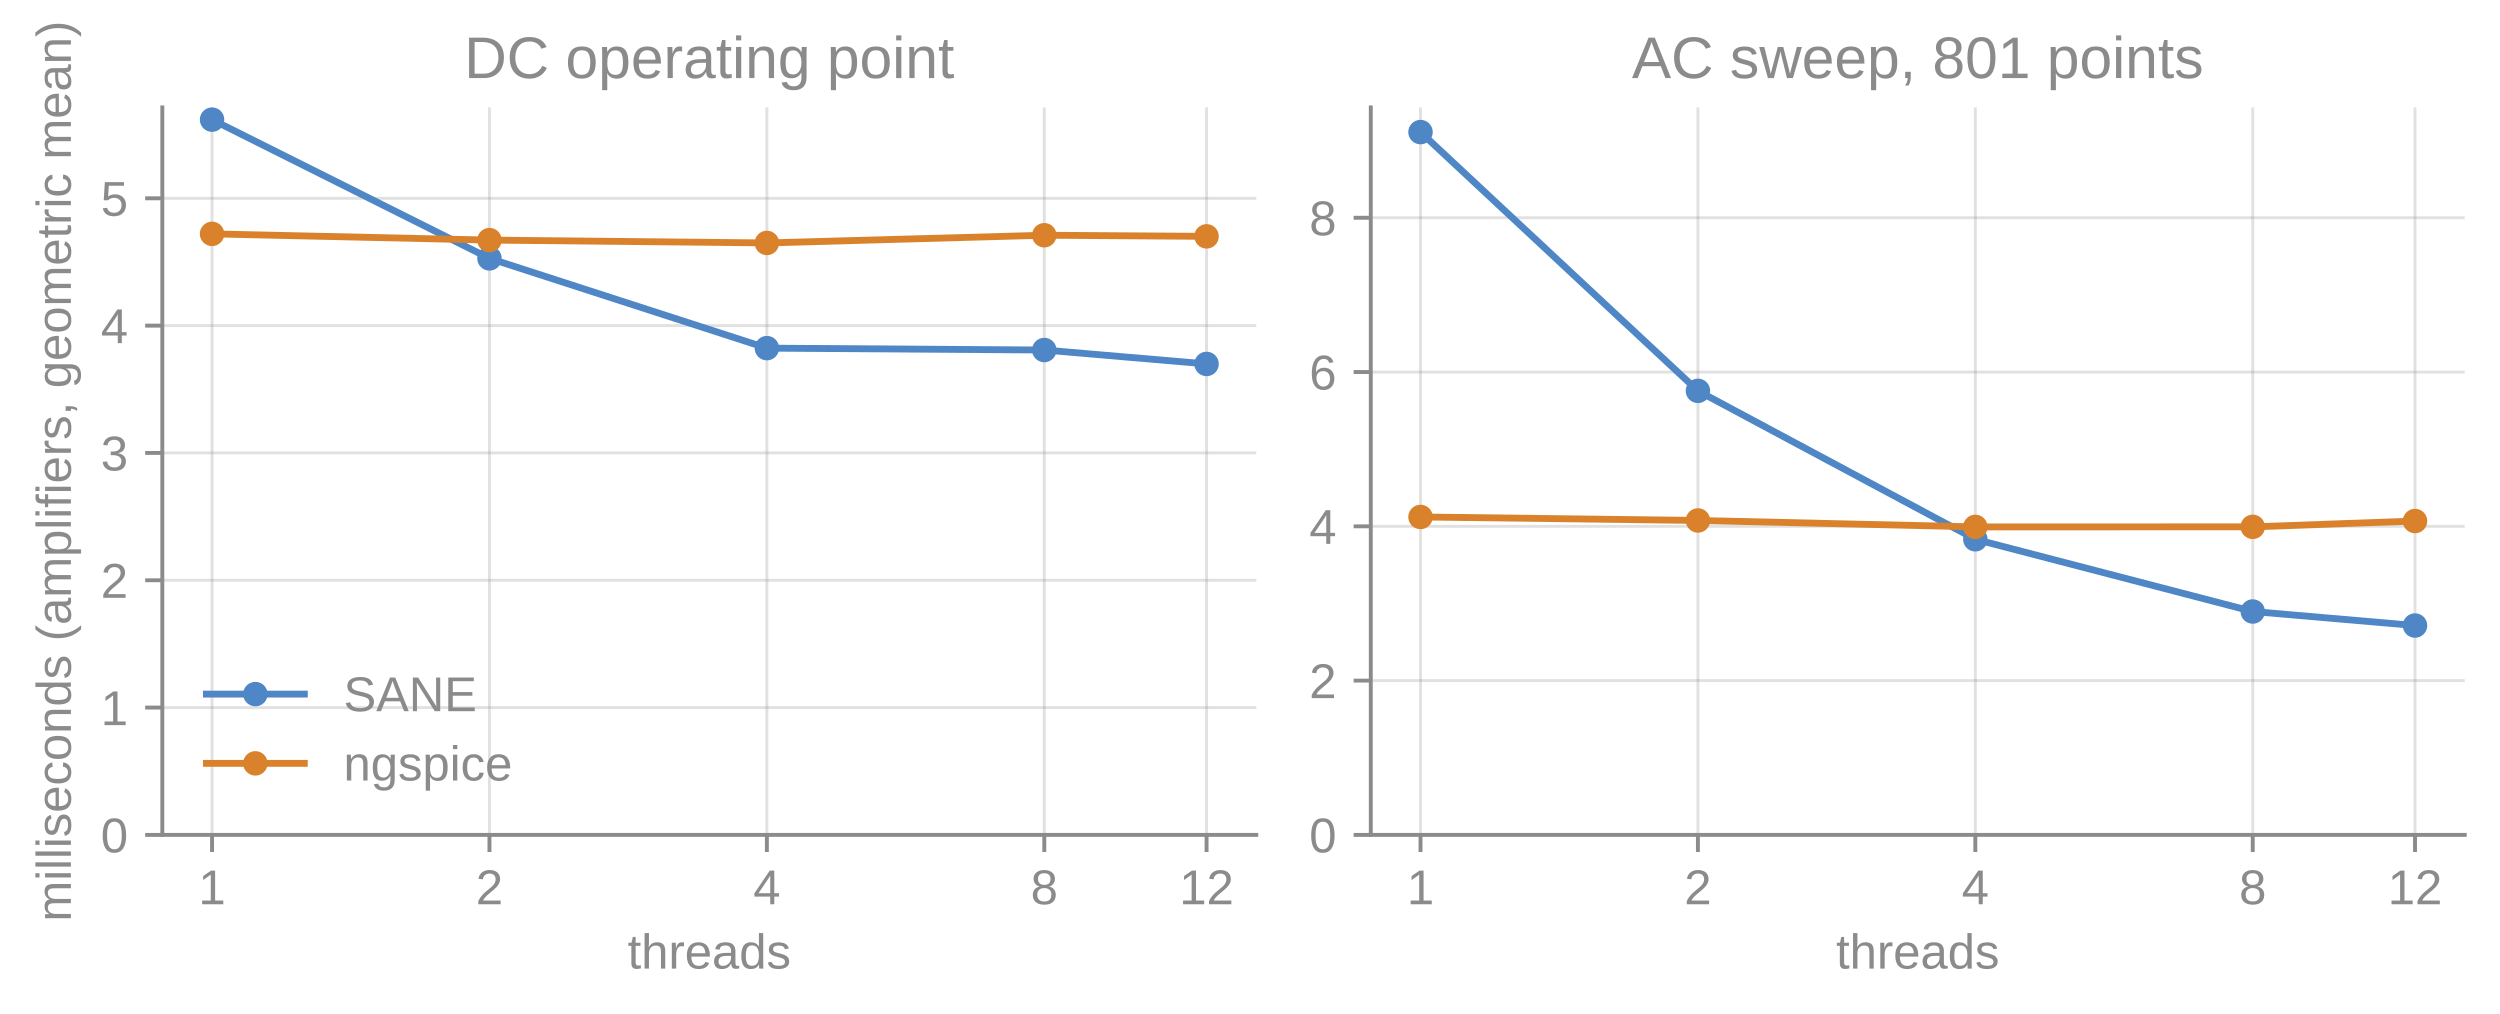
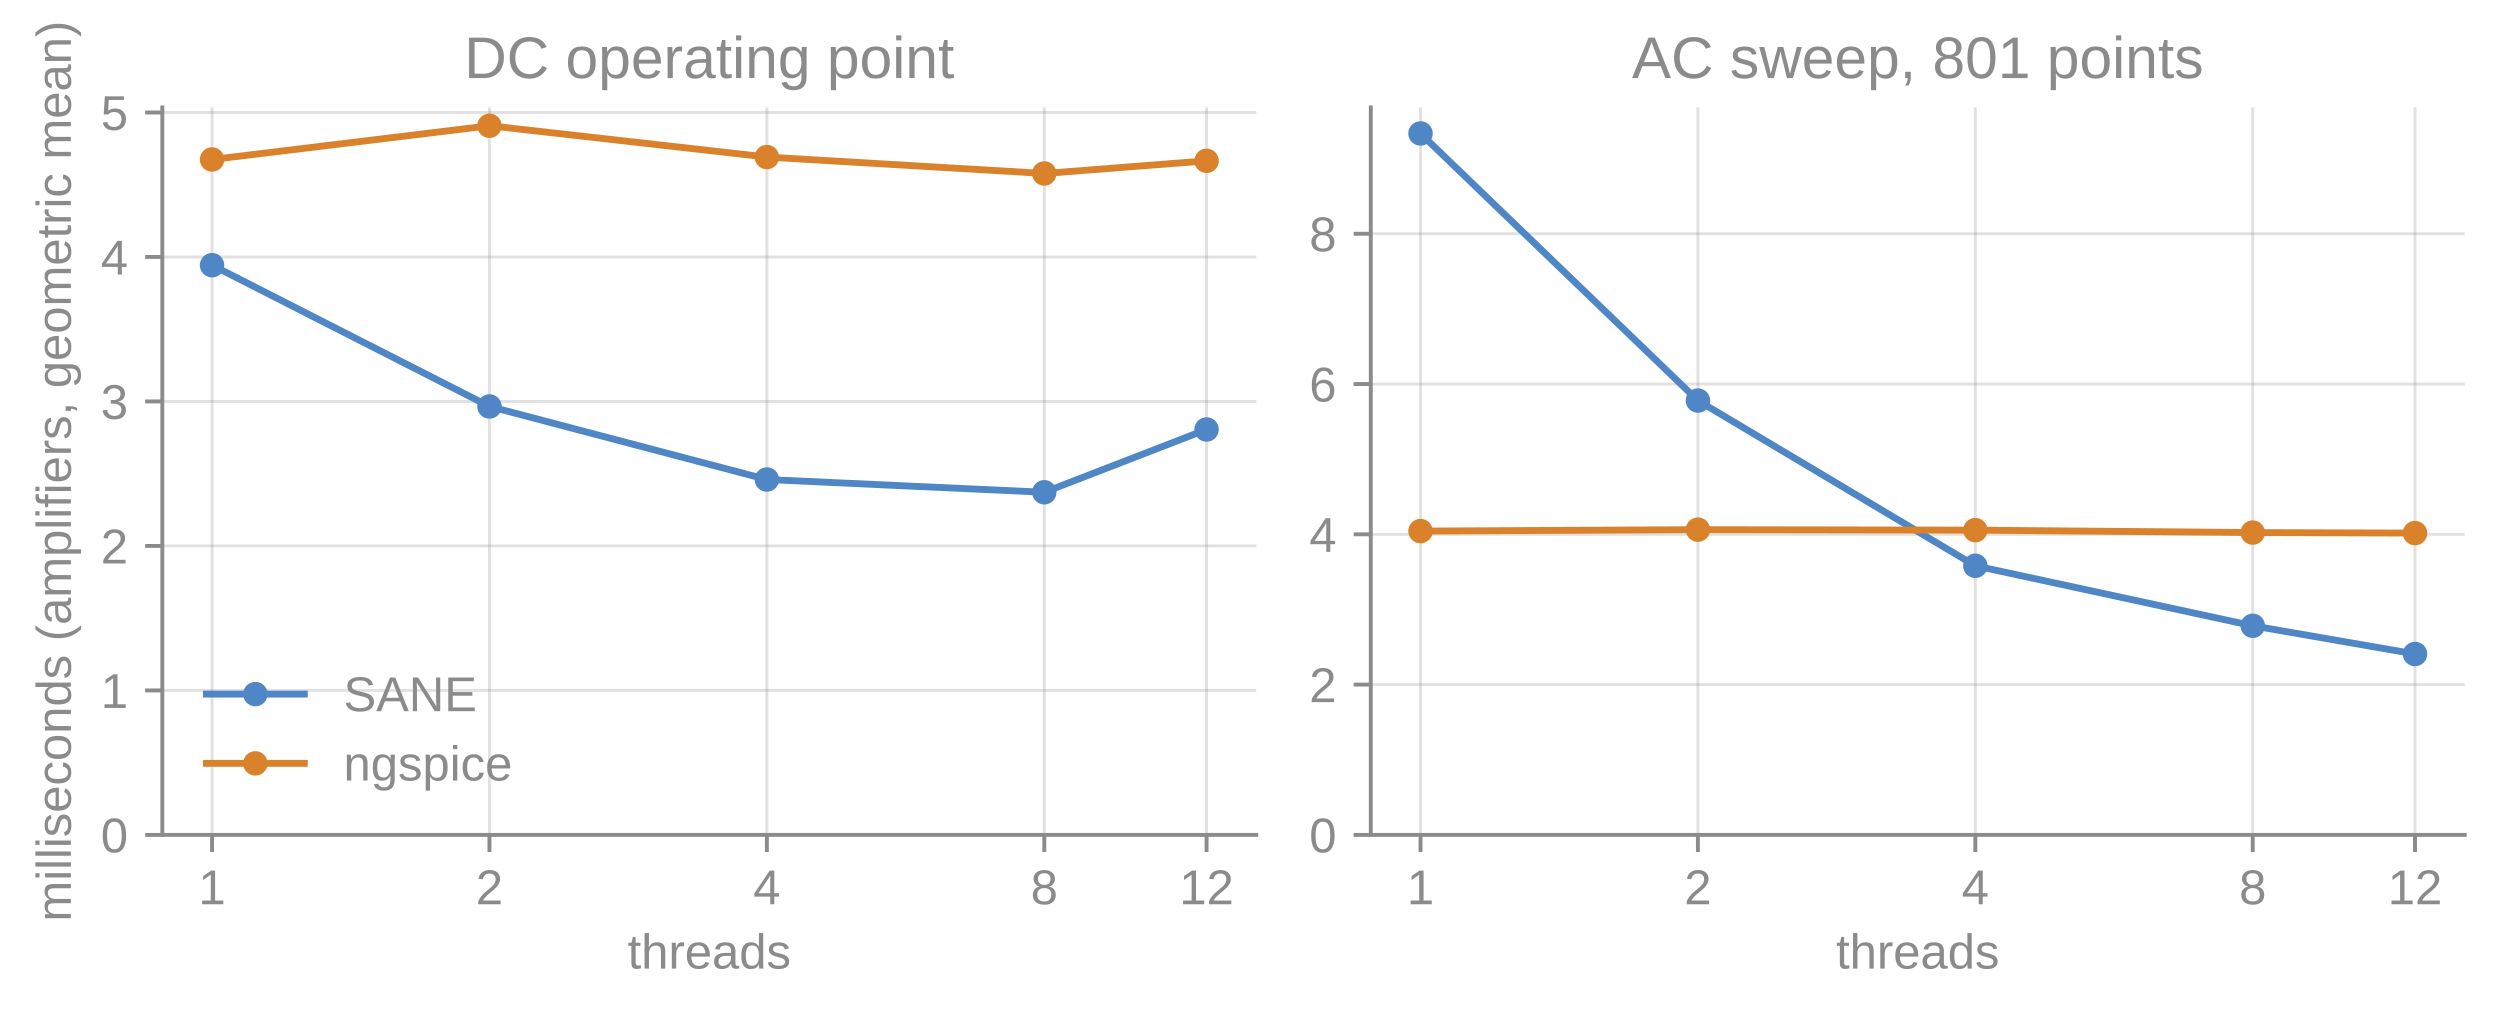
<svg xmlns="http://www.w3.org/2000/svg" xmlns:xlink="http://www.w3.org/1999/xlink" width="510.485pt" height="206.97pt" viewBox="0 0 510.485 206.97" version="1.1">
  <defs>
    <style type="text/css">*{stroke-linejoin: round; stroke-linecap: butt}</style>
  </defs>
  <g id="figure_1">
    <g id="patch_1">
      <path d="M 0 206.97  L 510.485 206.97  L 510.485 0  L 0 0  L 0 206.97  z " style="fill: none" />
    </g>
    <g id="axes_1">
      <g id="patch_2">
        <path d="M 33.145 170.479  L 256.525 170.479  L 256.525 21.936  L 33.145 21.936  L 33.145 170.479  z " style="fill: none" />
      </g>
      <g id="matplotlib.axis_1">
        <g id="xtick_1">
          <g id="line2d_1">
-             <path d="M 43.299 170.479  L 43.299 21.936  " clip-path="url(#peb75ebb979)" style="fill: none; stroke: #8b8b8b; stroke-opacity: 0.25; stroke-width: 0.6; stroke-linecap: square" />
+             <path d="M 43.299 170.479  L 43.299 21.936  " clip-path="url(#p0223db54b8)" style="fill: none; stroke: #8b8b8b; stroke-opacity: 0.25; stroke-width: 0.6; stroke-linecap: square" />
          </g>
          <g id="line2d_2">
            <defs>
-               <path id="m9b0bcf8090" d="M 0 0  L 0 3.5  " style="stroke: #8b8b8b; stroke-width: 0.8" />
+               <path id="m10b21e7145" d="M 0 0  L 0 3.5  " style="stroke: #8b8b8b; stroke-width: 0.8" />
            </defs>
            <g>
-               <use xlink:href="#m9b0bcf8090" x="43.299" y="170.479" style="fill: #8b8b8b; stroke: #8b8b8b; stroke-width: 0.8" />
+               <use xlink:href="#m10b21e7145" x="43.299" y="170.479" style="fill: #8b8b8b; stroke: #8b8b8b; stroke-width: 0.8" />
            </g>
          </g>
          <g id="text_1">
            <text style="font-size: 10px; font-family: 'Arial', 'DejaVu Sans'; text-anchor: middle; fill: #8b8b8b" x="43.299" y="184.637" transform="rotate(-0 43.29895 184.6372)">1</text>
          </g>
        </g>
        <g id="xtick_2">
          <g id="line2d_3">
-             <path d="M 99.945 170.479  L 99.945 21.936  " clip-path="url(#peb75ebb979)" style="fill: none; stroke: #8b8b8b; stroke-opacity: 0.25; stroke-width: 0.6; stroke-linecap: square" />
+             <path d="M 99.945 170.479  L 99.945 21.936  " clip-path="url(#p0223db54b8)" style="fill: none; stroke: #8b8b8b; stroke-opacity: 0.25; stroke-width: 0.6; stroke-linecap: square" />
          </g>
          <g id="line2d_4">
            <g>
-               <use xlink:href="#m9b0bcf8090" x="99.945" y="170.479" style="fill: #8b8b8b; stroke: #8b8b8b; stroke-width: 0.8" />
+               <use xlink:href="#m10b21e7145" x="99.945" y="170.479" style="fill: #8b8b8b; stroke: #8b8b8b; stroke-width: 0.8" />
            </g>
          </g>
          <g id="text_2">
            <text style="font-size: 10px; font-family: 'Arial', 'DejaVu Sans'; text-anchor: middle; fill: #8b8b8b" x="99.945" y="184.637" transform="rotate(-0 99.94465 184.6372)">2</text>
          </g>
        </g>
        <g id="xtick_3">
          <g id="line2d_5">
-             <path d="M 156.59 170.479  L 156.59 21.936  " clip-path="url(#peb75ebb979)" style="fill: none; stroke: #8b8b8b; stroke-opacity: 0.25; stroke-width: 0.6; stroke-linecap: square" />
+             <path d="M 156.59 170.479  L 156.59 21.936  " clip-path="url(#p0223db54b8)" style="fill: none; stroke: #8b8b8b; stroke-opacity: 0.25; stroke-width: 0.6; stroke-linecap: square" />
          </g>
          <g id="line2d_6">
            <g>
-               <use xlink:href="#m9b0bcf8090" x="156.59" y="170.479" style="fill: #8b8b8b; stroke: #8b8b8b; stroke-width: 0.8" />
+               <use xlink:href="#m10b21e7145" x="156.59" y="170.479" style="fill: #8b8b8b; stroke: #8b8b8b; stroke-width: 0.8" />
            </g>
          </g>
          <g id="text_3">
            <text style="font-size: 10px; font-family: 'Arial', 'DejaVu Sans'; text-anchor: middle; fill: #8b8b8b" x="156.59" y="184.637" transform="rotate(-0 156.5904 184.6372)">4</text>
          </g>
        </g>
        <g id="xtick_4">
          <g id="line2d_7">
-             <path d="M 213.236 170.479  L 213.236 21.936  " clip-path="url(#peb75ebb979)" style="fill: none; stroke: #8b8b8b; stroke-opacity: 0.25; stroke-width: 0.6; stroke-linecap: square" />
+             <path d="M 213.236 170.479  L 213.236 21.936  " clip-path="url(#p0223db54b8)" style="fill: none; stroke: #8b8b8b; stroke-opacity: 0.25; stroke-width: 0.6; stroke-linecap: square" />
          </g>
          <g id="line2d_8">
            <g>
-               <use xlink:href="#m9b0bcf8090" x="213.236" y="170.479" style="fill: #8b8b8b; stroke: #8b8b8b; stroke-width: 0.8" />
+               <use xlink:href="#m10b21e7145" x="213.236" y="170.479" style="fill: #8b8b8b; stroke: #8b8b8b; stroke-width: 0.8" />
            </g>
          </g>
          <g id="text_4">
            <text style="font-size: 10px; font-family: 'Arial', 'DejaVu Sans'; text-anchor: middle; fill: #8b8b8b" x="213.236" y="184.637" transform="rotate(-0 213.2361 184.6372)">8</text>
          </g>
        </g>
        <g id="xtick_5">
          <g id="line2d_9">
-             <path d="M 246.372 170.479  L 246.372 21.936  " clip-path="url(#peb75ebb979)" style="fill: none; stroke: #8b8b8b; stroke-opacity: 0.25; stroke-width: 0.6; stroke-linecap: square" />
+             <path d="M 246.372 170.479  L 246.372 21.936  " clip-path="url(#p0223db54b8)" style="fill: none; stroke: #8b8b8b; stroke-opacity: 0.25; stroke-width: 0.6; stroke-linecap: square" />
          </g>
          <g id="line2d_10">
            <g>
-               <use xlink:href="#m9b0bcf8090" x="246.372" y="170.479" style="fill: #8b8b8b; stroke: #8b8b8b; stroke-width: 0.8" />
+               <use xlink:href="#m10b21e7145" x="246.372" y="170.479" style="fill: #8b8b8b; stroke: #8b8b8b; stroke-width: 0.8" />
            </g>
          </g>
          <g id="text_5">
            <text style="font-size: 10px; font-family: 'Arial', 'DejaVu Sans'; text-anchor: middle; fill: #8b8b8b" x="246.372" y="184.637" transform="rotate(-0 246.3717 184.6372)">12</text>
          </g>
        </g>
        <g id="text_6">
          <text style="font-size: 10px; font-family: 'Arial', 'DejaVu Sans'; text-anchor: middle; fill: #8b8b8b" x="144.835" y="197.782" transform="rotate(-0 144.8353 197.7825)">threads</text>
        </g>
      </g>
      <g id="matplotlib.axis_2">
        <g id="ytick_1">
          <g id="line2d_11">
-             <path d="M 33.145 170.479  L 256.525 170.479  " clip-path="url(#peb75ebb979)" style="fill: none; stroke: #8b8b8b; stroke-opacity: 0.25; stroke-width: 0.6; stroke-linecap: square" />
+             <path d="M 33.145 170.479  L 256.525 170.479  " clip-path="url(#p0223db54b8)" style="fill: none; stroke: #8b8b8b; stroke-opacity: 0.25; stroke-width: 0.6; stroke-linecap: square" />
          </g>
          <g id="line2d_12">
            <defs>
-               <path id="mdc51d1a2ea" d="M 0 0  L -3.5 0  " style="stroke: #8b8b8b; stroke-width: 0.8" />
+               <path id="m636ffe452d" d="M 0 0  L -3.5 0  " style="stroke: #8b8b8b; stroke-width: 0.8" />
            </defs>
            <g>
-               <use xlink:href="#mdc51d1a2ea" x="33.145" y="170.479" style="fill: #8b8b8b; stroke: #8b8b8b; stroke-width: 0.8" />
+               <use xlink:href="#m636ffe452d" x="33.145" y="170.479" style="fill: #8b8b8b; stroke: #8b8b8b; stroke-width: 0.8" />
            </g>
          </g>
          <g id="text_7">
            <text style="font-size: 10px; font-family: 'Arial', 'DejaVu Sans'; text-anchor: end; fill: #8b8b8b" x="26.145" y="174.058" transform="rotate(-0 26.14531 174.0583)">0</text>
          </g>
        </g>
        <g id="ytick_2">
          <g id="line2d_13">
-             <path d="M 33.145 144.482  L 256.525 144.482  " clip-path="url(#peb75ebb979)" style="fill: none; stroke: #8b8b8b; stroke-opacity: 0.25; stroke-width: 0.6; stroke-linecap: square" />
+             <path d="M 33.145 140.978  L 256.525 140.978  " clip-path="url(#p0223db54b8)" style="fill: none; stroke: #8b8b8b; stroke-opacity: 0.25; stroke-width: 0.6; stroke-linecap: square" />
          </g>
          <g id="line2d_14">
            <g>
-               <use xlink:href="#mdc51d1a2ea" x="33.145" y="144.482" style="fill: #8b8b8b; stroke: #8b8b8b; stroke-width: 0.8" />
+               <use xlink:href="#m636ffe452d" x="33.145" y="140.978" style="fill: #8b8b8b; stroke: #8b8b8b; stroke-width: 0.8" />
            </g>
          </g>
          <g id="text_8">
-             <text style="font-size: 10px; font-family: 'Arial', 'DejaVu Sans'; text-anchor: end; fill: #8b8b8b" x="26.145" y="148.061" transform="rotate(-0 26.14531 148.0613)">1</text>
+             <text style="font-size: 10px; font-family: 'Arial', 'DejaVu Sans'; text-anchor: end; fill: #8b8b8b" x="26.145" y="144.556" transform="rotate(-0 26.14531 144.5564)">1</text>
          </g>
        </g>
        <g id="ytick_3">
          <g id="line2d_15">
-             <path d="M 33.145 118.485  L 256.525 118.485  " clip-path="url(#peb75ebb979)" style="fill: none; stroke: #8b8b8b; stroke-opacity: 0.25; stroke-width: 0.6; stroke-linecap: square" />
+             <path d="M 33.145 111.476  L 256.525 111.476  " clip-path="url(#p0223db54b8)" style="fill: none; stroke: #8b8b8b; stroke-opacity: 0.25; stroke-width: 0.6; stroke-linecap: square" />
          </g>
          <g id="line2d_16">
            <g>
-               <use xlink:href="#mdc51d1a2ea" x="33.145" y="118.485" style="fill: #8b8b8b; stroke: #8b8b8b; stroke-width: 0.8" />
+               <use xlink:href="#m636ffe452d" x="33.145" y="111.476" style="fill: #8b8b8b; stroke: #8b8b8b; stroke-width: 0.8" />
            </g>
          </g>
          <g id="text_9">
-             <text style="font-size: 10px; font-family: 'Arial', 'DejaVu Sans'; text-anchor: end; fill: #8b8b8b" x="26.145" y="122.064" transform="rotate(-0 26.14531 122.0643)">2</text>
+             <text style="font-size: 10px; font-family: 'Arial', 'DejaVu Sans'; text-anchor: end; fill: #8b8b8b" x="26.145" y="115.055" transform="rotate(-0 26.14531 115.0546)">2</text>
          </g>
        </g>
        <g id="ytick_4">
          <g id="line2d_17">
-             <path d="M 33.145 92.488  L 256.525 92.488  " clip-path="url(#peb75ebb979)" style="fill: none; stroke: #8b8b8b; stroke-opacity: 0.25; stroke-width: 0.6; stroke-linecap: square" />
+             <path d="M 33.145 81.974  L 256.525 81.974  " clip-path="url(#p0223db54b8)" style="fill: none; stroke: #8b8b8b; stroke-opacity: 0.25; stroke-width: 0.6; stroke-linecap: square" />
          </g>
          <g id="line2d_18">
            <g>
-               <use xlink:href="#mdc51d1a2ea" x="33.145" y="92.488" style="fill: #8b8b8b; stroke: #8b8b8b; stroke-width: 0.8" />
+               <use xlink:href="#m636ffe452d" x="33.145" y="81.974" style="fill: #8b8b8b; stroke: #8b8b8b; stroke-width: 0.8" />
            </g>
          </g>
          <g id="text_10">
-             <text style="font-size: 10px; font-family: 'Arial', 'DejaVu Sans'; text-anchor: end; fill: #8b8b8b" x="26.145" y="96.067" transform="rotate(-0 26.14531 96.06737)">3</text>
+             <text style="font-size: 10px; font-family: 'Arial', 'DejaVu Sans'; text-anchor: end; fill: #8b8b8b" x="26.145" y="85.553" transform="rotate(-0 26.14531 85.55274)">3</text>
          </g>
        </g>
        <g id="ytick_5">
          <g id="line2d_19">
-             <path d="M 33.145 66.491  L 256.525 66.491  " clip-path="url(#peb75ebb979)" style="fill: none; stroke: #8b8b8b; stroke-opacity: 0.25; stroke-width: 0.6; stroke-linecap: square" />
+             <path d="M 33.145 52.472  L 256.525 52.472  " clip-path="url(#p0223db54b8)" style="fill: none; stroke: #8b8b8b; stroke-opacity: 0.25; stroke-width: 0.6; stroke-linecap: square" />
          </g>
          <g id="line2d_20">
            <g>
-               <use xlink:href="#mdc51d1a2ea" x="33.145" y="66.491" style="fill: #8b8b8b; stroke: #8b8b8b; stroke-width: 0.8" />
+               <use xlink:href="#m636ffe452d" x="33.145" y="52.472" style="fill: #8b8b8b; stroke: #8b8b8b; stroke-width: 0.8" />
            </g>
          </g>
          <g id="text_11">
-             <text style="font-size: 10px; font-family: 'Arial', 'DejaVu Sans'; text-anchor: end; fill: #8b8b8b" x="26.145" y="70.07" transform="rotate(-0 26.14531 70.0704)">4</text>
+             <text style="font-size: 10px; font-family: 'Arial', 'DejaVu Sans'; text-anchor: end; fill: #8b8b8b" x="26.145" y="56.051" transform="rotate(-0 26.14531 56.0509)">4</text>
          </g>
        </g>
        <g id="ytick_6">
          <g id="line2d_21">
-             <path d="M 33.145 40.495  L 256.525 40.495  " clip-path="url(#peb75ebb979)" style="fill: none; stroke: #8b8b8b; stroke-opacity: 0.25; stroke-width: 0.6; stroke-linecap: square" />
+             <path d="M 33.145 22.97  L 256.525 22.97  " clip-path="url(#p0223db54b8)" style="fill: none; stroke: #8b8b8b; stroke-opacity: 0.25; stroke-width: 0.6; stroke-linecap: square" />
          </g>
          <g id="line2d_22">
            <g>
-               <use xlink:href="#mdc51d1a2ea" x="33.145" y="40.495" style="fill: #8b8b8b; stroke: #8b8b8b; stroke-width: 0.8" />
+               <use xlink:href="#m636ffe452d" x="33.145" y="22.97" style="fill: #8b8b8b; stroke: #8b8b8b; stroke-width: 0.8" />
            </g>
          </g>
          <g id="text_12">
-             <text style="font-size: 10px; font-family: 'Arial', 'DejaVu Sans'; text-anchor: end; fill: #8b8b8b" x="26.145" y="44.073" transform="rotate(-0 26.14531 44.07343)">5</text>
+             <text style="font-size: 10px; font-family: 'Arial', 'DejaVu Sans'; text-anchor: end; fill: #8b8b8b" x="26.145" y="26.549" transform="rotate(-0 26.14531 26.54905)">5</text>
          </g>
        </g>
        <g id="text_13">
          <text style="font-size: 10px; font-family: 'Arial', 'DejaVu Sans'; text-anchor: middle; fill: #8b8b8b" x="14.48" y="96.207" transform="rotate(-90 14.47969 96.2075)">milliseconds (amplifiers, geometric mean)</text>
        </g>
      </g>
      <g id="line2d_23">
-         <path d="M 43.299 24.43  L 99.945 52.759  L 156.59 71.088  L 213.236 71.473  L 246.372 74.314  " clip-path="url(#peb75ebb979)" style="fill: none; stroke: #4f86c6; stroke-width: 1.4; stroke-linecap: square" />
+         <path d="M 43.299 54.15  L 99.945 82.997  L 156.59 97.918  L 213.236 100.519  L 246.372 87.696  " clip-path="url(#p0223db54b8)" style="fill: none; stroke: #4f86c6; stroke-width: 1.4; stroke-linecap: square" />
        <defs>
-           <path id="m4fb09670b1" d="M 0 2  C 0.53 2 1.039 1.789 1.414 1.414  C 1.789 1.039 2 0.53 2 0  C 2 -0.53 1.789 -1.039 1.414 -1.414  C 1.039 -1.789 0.53 -2 0 -2  C -0.53 -2 -1.039 -1.789 -1.414 -1.414  C -1.789 -1.039 -2 -0.53 -2 0  C -2 0.53 -1.789 1.039 -1.414 1.414  C -1.039 1.789 -0.53 2 0 2  z " style="stroke: #4f86c6" />
+           <path id="m38d231ba0f" d="M 0 2  C 0.53 2 1.039 1.789 1.414 1.414  C 1.789 1.039 2 0.53 2 0  C 2 -0.53 1.789 -1.039 1.414 -1.414  C 1.039 -1.789 0.53 -2 0 -2  C -0.53 -2 -1.039 -1.789 -1.414 -1.414  C -1.789 -1.039 -2 -0.53 -2 0  C -2 0.53 -1.789 1.039 -1.414 1.414  C -1.039 1.789 -0.53 2 0 2  z " style="stroke: #4f86c6" />
        </defs>
-         <g clip-path="url(#peb75ebb979)">
-           <use xlink:href="#m4fb09670b1" x="43.299" y="24.43" style="fill: #4f86c6; stroke: #4f86c6" />
-           <use xlink:href="#m4fb09670b1" x="99.945" y="52.759" style="fill: #4f86c6; stroke: #4f86c6" />
-           <use xlink:href="#m4fb09670b1" x="156.59" y="71.088" style="fill: #4f86c6; stroke: #4f86c6" />
-           <use xlink:href="#m4fb09670b1" x="213.236" y="71.473" style="fill: #4f86c6; stroke: #4f86c6" />
-           <use xlink:href="#m4fb09670b1" x="246.372" y="74.314" style="fill: #4f86c6; stroke: #4f86c6" />
+         <g clip-path="url(#p0223db54b8)">
+           <use xlink:href="#m38d231ba0f" x="43.299" y="54.15" style="fill: #4f86c6; stroke: #4f86c6" />
+           <use xlink:href="#m38d231ba0f" x="99.945" y="82.997" style="fill: #4f86c6; stroke: #4f86c6" />
+           <use xlink:href="#m38d231ba0f" x="156.59" y="97.918" style="fill: #4f86c6; stroke: #4f86c6" />
+           <use xlink:href="#m38d231ba0f" x="213.236" y="100.519" style="fill: #4f86c6; stroke: #4f86c6" />
+           <use xlink:href="#m38d231ba0f" x="246.372" y="87.696" style="fill: #4f86c6; stroke: #4f86c6" />
        </g>
      </g>
      <g id="line2d_24">
-         <path d="M 43.299 47.753  L 99.945 49.025  L 156.59 49.606  L 213.236 48.033  L 246.372 48.26  " clip-path="url(#peb75ebb979)" style="fill: none; stroke: #d9822b; stroke-width: 1.4; stroke-linecap: square" />
+         <path d="M 43.299 32.567  L 99.945 25.678  L 156.59 32.069  L 213.236 35.421  L 246.372 32.838  " clip-path="url(#p0223db54b8)" style="fill: none; stroke: #d9822b; stroke-width: 1.4; stroke-linecap: square" />
        <defs>
-           <path id="m96eff19d1e" d="M 0 2  C 0.53 2 1.039 1.789 1.414 1.414  C 1.789 1.039 2 0.53 2 0  C 2 -0.53 1.789 -1.039 1.414 -1.414  C 1.039 -1.789 0.53 -2 0 -2  C -0.53 -2 -1.039 -1.789 -1.414 -1.414  C -1.789 -1.039 -2 -0.53 -2 0  C -2 0.53 -1.789 1.039 -1.414 1.414  C -1.039 1.789 -0.53 2 0 2  z " style="stroke: #d9822b" />
+           <path id="m64c4730813" d="M 0 2  C 0.53 2 1.039 1.789 1.414 1.414  C 1.789 1.039 2 0.53 2 0  C 2 -0.53 1.789 -1.039 1.414 -1.414  C 1.039 -1.789 0.53 -2 0 -2  C -0.53 -2 -1.039 -1.789 -1.414 -1.414  C -1.789 -1.039 -2 -0.53 -2 0  C -2 0.53 -1.789 1.039 -1.414 1.414  C -1.039 1.789 -0.53 2 0 2  z " style="stroke: #d9822b" />
        </defs>
-         <g clip-path="url(#peb75ebb979)">
-           <use xlink:href="#m96eff19d1e" x="43.299" y="47.753" style="fill: #d9822b; stroke: #d9822b" />
-           <use xlink:href="#m96eff19d1e" x="99.945" y="49.025" style="fill: #d9822b; stroke: #d9822b" />
-           <use xlink:href="#m96eff19d1e" x="156.59" y="49.606" style="fill: #d9822b; stroke: #d9822b" />
-           <use xlink:href="#m96eff19d1e" x="213.236" y="48.033" style="fill: #d9822b; stroke: #d9822b" />
-           <use xlink:href="#m96eff19d1e" x="246.372" y="48.26" style="fill: #d9822b; stroke: #d9822b" />
+         <g clip-path="url(#p0223db54b8)">
+           <use xlink:href="#m64c4730813" x="43.299" y="32.567" style="fill: #d9822b; stroke: #d9822b" />
+           <use xlink:href="#m64c4730813" x="99.945" y="25.678" style="fill: #d9822b; stroke: #d9822b" />
+           <use xlink:href="#m64c4730813" x="156.59" y="32.069" style="fill: #d9822b; stroke: #d9822b" />
+           <use xlink:href="#m64c4730813" x="213.236" y="35.421" style="fill: #d9822b; stroke: #d9822b" />
+           <use xlink:href="#m64c4730813" x="246.372" y="32.838" style="fill: #d9822b; stroke: #d9822b" />
        </g>
      </g>
      <g id="patch_3">
        <path d="M 33.145 170.479  L 33.145 21.936  " style="fill: none; stroke: #8b8b8b; stroke-width: 0.8; stroke-linejoin: miter; stroke-linecap: square" />
      </g>
      <g id="patch_4">
        <path d="M 33.145 170.479  L 256.525 170.479  " style="fill: none; stroke: #8b8b8b; stroke-width: 0.8; stroke-linejoin: miter; stroke-linecap: square" />
      </g>
      <g id="text_14">
        <text style="font-size: 12px; font-family: 'Arial', 'DejaVu Sans'; text-anchor: middle; fill: #8b8b8b" x="144.835" y="15.936" transform="rotate(-0 144.8353 15.93562)">DC operating point</text>
      </g>
      <g id="legend_1">
        <g id="line2d_25">
          <path d="M 42.145 141.729  L 52.145 141.729  L 62.145 141.729  " style="fill: none; stroke: #4f86c6; stroke-width: 1.4; stroke-linecap: square" />
          <g>
-             <use xlink:href="#m4fb09670b1" x="52.145" y="141.729" style="fill: #4f86c6; stroke: #4f86c6" />
+             <use xlink:href="#m38d231ba0f" x="52.145" y="141.729" style="fill: #4f86c6; stroke: #4f86c6" />
          </g>
        </g>
        <g id="text_15">
          <text style="font-size: 10px; font-family: 'Arial', 'DejaVu Sans'; text-anchor: start; fill: #8b8b8b" x="70.145" y="145.229" transform="rotate(-0 70.14531 145.2294)">SANE</text>
        </g>
        <g id="line2d_26">
          <path d="M 42.145 155.875  L 52.145 155.875  L 62.145 155.875  " style="fill: none; stroke: #d9822b; stroke-width: 1.4; stroke-linecap: square" />
          <g>
-             <use xlink:href="#m96eff19d1e" x="52.145" y="155.875" style="fill: #d9822b; stroke: #d9822b" />
+             <use xlink:href="#m64c4730813" x="52.145" y="155.875" style="fill: #d9822b; stroke: #d9822b" />
          </g>
        </g>
        <g id="text_16">
          <text style="font-size: 10px; font-family: 'Arial', 'DejaVu Sans'; text-anchor: start; fill: #8b8b8b" x="70.145" y="159.375" transform="rotate(-0 70.14531 159.3747)">ngspice</text>
        </g>
      </g>
    </g>
    <g id="axes_2">
      <g id="patch_5">
        <path d="M 279.905 170.479  L 503.285 170.479  L 503.285 21.936  L 279.905 21.936  L 279.905 170.479  z " style="fill: none" />
      </g>
      <g id="matplotlib.axis_3">
        <g id="xtick_6">
          <g id="line2d_27">
-             <path d="M 290.059 170.479  L 290.059 21.936  " clip-path="url(#p2b4dba77f9)" style="fill: none; stroke: #8b8b8b; stroke-opacity: 0.25; stroke-width: 0.6; stroke-linecap: square" />
+             <path d="M 290.059 170.479  L 290.059 21.936  " clip-path="url(#p11ef3452f5)" style="fill: none; stroke: #8b8b8b; stroke-opacity: 0.25; stroke-width: 0.6; stroke-linecap: square" />
          </g>
          <g id="line2d_28">
            <g>
-               <use xlink:href="#m9b0bcf8090" x="290.059" y="170.479" style="fill: #8b8b8b; stroke: #8b8b8b; stroke-width: 0.8" />
+               <use xlink:href="#m10b21e7145" x="290.059" y="170.479" style="fill: #8b8b8b; stroke: #8b8b8b; stroke-width: 0.8" />
            </g>
          </g>
          <g id="text_17">
            <text style="font-size: 10px; font-family: 'Arial', 'DejaVu Sans'; text-anchor: middle; fill: #8b8b8b" x="290.059" y="184.637" transform="rotate(-0 290.0589 184.6372)">1</text>
          </g>
        </g>
        <g id="xtick_7">
          <g id="line2d_29">
-             <path d="M 346.705 170.479  L 346.705 21.936  " clip-path="url(#p2b4dba77f9)" style="fill: none; stroke: #8b8b8b; stroke-opacity: 0.25; stroke-width: 0.6; stroke-linecap: square" />
+             <path d="M 346.705 170.479  L 346.705 21.936  " clip-path="url(#p11ef3452f5)" style="fill: none; stroke: #8b8b8b; stroke-opacity: 0.25; stroke-width: 0.6; stroke-linecap: square" />
          </g>
          <g id="line2d_30">
            <g>
-               <use xlink:href="#m9b0bcf8090" x="346.705" y="170.479" style="fill: #8b8b8b; stroke: #8b8b8b; stroke-width: 0.8" />
+               <use xlink:href="#m10b21e7145" x="346.705" y="170.479" style="fill: #8b8b8b; stroke: #8b8b8b; stroke-width: 0.8" />
            </g>
          </g>
          <g id="text_18">
            <text style="font-size: 10px; font-family: 'Arial', 'DejaVu Sans'; text-anchor: middle; fill: #8b8b8b" x="346.705" y="184.637" transform="rotate(-0 346.7047 184.6372)">2</text>
          </g>
        </g>
        <g id="xtick_8">
          <g id="line2d_31">
-             <path d="M 403.35 170.479  L 403.35 21.936  " clip-path="url(#p2b4dba77f9)" style="fill: none; stroke: #8b8b8b; stroke-opacity: 0.25; stroke-width: 0.6; stroke-linecap: square" />
+             <path d="M 403.35 170.479  L 403.35 21.936  " clip-path="url(#p11ef3452f5)" style="fill: none; stroke: #8b8b8b; stroke-opacity: 0.25; stroke-width: 0.6; stroke-linecap: square" />
          </g>
          <g id="line2d_32">
            <g>
-               <use xlink:href="#m9b0bcf8090" x="403.35" y="170.479" style="fill: #8b8b8b; stroke: #8b8b8b; stroke-width: 0.8" />
+               <use xlink:href="#m10b21e7145" x="403.35" y="170.479" style="fill: #8b8b8b; stroke: #8b8b8b; stroke-width: 0.8" />
            </g>
          </g>
          <g id="text_19">
            <text style="font-size: 10px; font-family: 'Arial', 'DejaVu Sans'; text-anchor: middle; fill: #8b8b8b" x="403.35" y="184.637" transform="rotate(-0 403.3504 184.6372)">4</text>
          </g>
        </g>
        <g id="xtick_9">
          <g id="line2d_33">
-             <path d="M 459.996 170.479  L 459.996 21.936  " clip-path="url(#p2b4dba77f9)" style="fill: none; stroke: #8b8b8b; stroke-opacity: 0.25; stroke-width: 0.6; stroke-linecap: square" />
+             <path d="M 459.996 170.479  L 459.996 21.936  " clip-path="url(#p11ef3452f5)" style="fill: none; stroke: #8b8b8b; stroke-opacity: 0.25; stroke-width: 0.6; stroke-linecap: square" />
          </g>
          <g id="line2d_34">
            <g>
-               <use xlink:href="#m9b0bcf8090" x="459.996" y="170.479" style="fill: #8b8b8b; stroke: #8b8b8b; stroke-width: 0.8" />
+               <use xlink:href="#m10b21e7145" x="459.996" y="170.479" style="fill: #8b8b8b; stroke: #8b8b8b; stroke-width: 0.8" />
            </g>
          </g>
          <g id="text_20">
            <text style="font-size: 10px; font-family: 'Arial', 'DejaVu Sans'; text-anchor: middle; fill: #8b8b8b" x="459.996" y="184.637" transform="rotate(-0 459.9961 184.6372)">8</text>
          </g>
        </g>
        <g id="xtick_10">
          <g id="line2d_35">
-             <path d="M 493.132 170.479  L 493.132 21.936  " clip-path="url(#p2b4dba77f9)" style="fill: none; stroke: #8b8b8b; stroke-opacity: 0.25; stroke-width: 0.6; stroke-linecap: square" />
+             <path d="M 493.132 170.479  L 493.132 21.936  " clip-path="url(#p11ef3452f5)" style="fill: none; stroke: #8b8b8b; stroke-opacity: 0.25; stroke-width: 0.6; stroke-linecap: square" />
          </g>
          <g id="line2d_36">
            <g>
-               <use xlink:href="#m9b0bcf8090" x="493.132" y="170.479" style="fill: #8b8b8b; stroke: #8b8b8b; stroke-width: 0.8" />
+               <use xlink:href="#m10b21e7145" x="493.132" y="170.479" style="fill: #8b8b8b; stroke: #8b8b8b; stroke-width: 0.8" />
            </g>
          </g>
          <g id="text_21">
            <text style="font-size: 10px; font-family: 'Arial', 'DejaVu Sans'; text-anchor: middle; fill: #8b8b8b" x="493.132" y="184.637" transform="rotate(-0 493.1317 184.6372)">12</text>
          </g>
        </g>
        <g id="text_22">
          <text style="font-size: 10px; font-family: 'Arial', 'DejaVu Sans'; text-anchor: middle; fill: #8b8b8b" x="391.595" y="197.782" transform="rotate(-0 391.5953 197.7825)">threads</text>
        </g>
      </g>
      <g id="matplotlib.axis_4">
        <g id="ytick_7">
          <g id="line2d_37">
-             <path d="M 279.905 170.479  L 503.285 170.479  " clip-path="url(#p2b4dba77f9)" style="fill: none; stroke: #8b8b8b; stroke-opacity: 0.25; stroke-width: 0.6; stroke-linecap: square" />
+             <path d="M 279.905 170.479  L 503.285 170.479  " clip-path="url(#p11ef3452f5)" style="fill: none; stroke: #8b8b8b; stroke-opacity: 0.25; stroke-width: 0.6; stroke-linecap: square" />
          </g>
          <g id="line2d_38">
            <g>
-               <use xlink:href="#mdc51d1a2ea" x="279.905" y="170.479" style="fill: #8b8b8b; stroke: #8b8b8b; stroke-width: 0.8" />
+               <use xlink:href="#m636ffe452d" x="279.905" y="170.479" style="fill: #8b8b8b; stroke: #8b8b8b; stroke-width: 0.8" />
            </g>
          </g>
          <g id="text_23">
            <text style="font-size: 10px; font-family: 'Arial', 'DejaVu Sans'; text-anchor: end; fill: #8b8b8b" x="272.905" y="174.058" transform="rotate(-0 272.9053 174.0583)">0</text>
          </g>
        </g>
        <g id="ytick_8">
          <g id="line2d_39">
-             <path d="M 279.905 138.976  L 503.285 138.976  " clip-path="url(#p2b4dba77f9)" style="fill: none; stroke: #8b8b8b; stroke-opacity: 0.25; stroke-width: 0.6; stroke-linecap: square" />
+             <path d="M 279.905 139.793  L 503.285 139.793  " clip-path="url(#p11ef3452f5)" style="fill: none; stroke: #8b8b8b; stroke-opacity: 0.25; stroke-width: 0.6; stroke-linecap: square" />
          </g>
          <g id="line2d_40">
            <g>
-               <use xlink:href="#mdc51d1a2ea" x="279.905" y="138.976" style="fill: #8b8b8b; stroke: #8b8b8b; stroke-width: 0.8" />
+               <use xlink:href="#m636ffe452d" x="279.905" y="139.793" style="fill: #8b8b8b; stroke: #8b8b8b; stroke-width: 0.8" />
            </g>
          </g>
          <g id="text_24">
-             <text style="font-size: 10px; font-family: 'Arial', 'DejaVu Sans'; text-anchor: end; fill: #8b8b8b" x="272.905" y="142.555" transform="rotate(-0 272.9053 142.555)">2</text>
+             <text style="font-size: 10px; font-family: 'Arial', 'DejaVu Sans'; text-anchor: end; fill: #8b8b8b" x="272.905" y="143.372" transform="rotate(-0 272.9053 143.3717)">2</text>
          </g>
        </g>
        <g id="ytick_9">
          <g id="line2d_41">
-             <path d="M 279.905 107.473  L 503.285 107.473  " clip-path="url(#p2b4dba77f9)" style="fill: none; stroke: #8b8b8b; stroke-opacity: 0.25; stroke-width: 0.6; stroke-linecap: square" />
+             <path d="M 279.905 109.106  L 503.285 109.106  " clip-path="url(#p11ef3452f5)" style="fill: none; stroke: #8b8b8b; stroke-opacity: 0.25; stroke-width: 0.6; stroke-linecap: square" />
          </g>
          <g id="line2d_42">
            <g>
-               <use xlink:href="#mdc51d1a2ea" x="279.905" y="107.473" style="fill: #8b8b8b; stroke: #8b8b8b; stroke-width: 0.8" />
+               <use xlink:href="#m636ffe452d" x="279.905" y="109.106" style="fill: #8b8b8b; stroke: #8b8b8b; stroke-width: 0.8" />
            </g>
          </g>
          <g id="text_25">
-             <text style="font-size: 10px; font-family: 'Arial', 'DejaVu Sans'; text-anchor: end; fill: #8b8b8b" x="272.905" y="111.052" transform="rotate(-0 272.9053 111.0518)">4</text>
+             <text style="font-size: 10px; font-family: 'Arial', 'DejaVu Sans'; text-anchor: end; fill: #8b8b8b" x="272.905" y="112.685" transform="rotate(-0 272.9053 112.685)">4</text>
          </g>
        </g>
        <g id="ytick_10">
          <g id="line2d_43">
-             <path d="M 279.905 75.97  L 503.285 75.97  " clip-path="url(#p2b4dba77f9)" style="fill: none; stroke: #8b8b8b; stroke-opacity: 0.25; stroke-width: 0.6; stroke-linecap: square" />
+             <path d="M 279.905 78.419  L 503.285 78.419  " clip-path="url(#p11ef3452f5)" style="fill: none; stroke: #8b8b8b; stroke-opacity: 0.25; stroke-width: 0.6; stroke-linecap: square" />
          </g>
          <g id="line2d_44">
            <g>
-               <use xlink:href="#mdc51d1a2ea" x="279.905" y="75.97" style="fill: #8b8b8b; stroke: #8b8b8b; stroke-width: 0.8" />
+               <use xlink:href="#m636ffe452d" x="279.905" y="78.419" style="fill: #8b8b8b; stroke: #8b8b8b; stroke-width: 0.8" />
            </g>
          </g>
          <g id="text_26">
-             <text style="font-size: 10px; font-family: 'Arial', 'DejaVu Sans'; text-anchor: end; fill: #8b8b8b" x="272.905" y="79.548" transform="rotate(-0 272.9053 79.54849)">6</text>
+             <text style="font-size: 10px; font-family: 'Arial', 'DejaVu Sans'; text-anchor: end; fill: #8b8b8b" x="272.905" y="81.998" transform="rotate(-0 272.9053 81.9984)">6</text>
          </g>
        </g>
        <g id="ytick_11">
          <g id="line2d_45">
-             <path d="M 279.905 44.466  L 503.285 44.466  " clip-path="url(#p2b4dba77f9)" style="fill: none; stroke: #8b8b8b; stroke-opacity: 0.25; stroke-width: 0.6; stroke-linecap: square" />
+             <path d="M 279.905 47.733  L 503.285 47.733  " clip-path="url(#p11ef3452f5)" style="fill: none; stroke: #8b8b8b; stroke-opacity: 0.25; stroke-width: 0.6; stroke-linecap: square" />
          </g>
          <g id="line2d_46">
            <g>
-               <use xlink:href="#mdc51d1a2ea" x="279.905" y="44.466" style="fill: #8b8b8b; stroke: #8b8b8b; stroke-width: 0.8" />
+               <use xlink:href="#m636ffe452d" x="279.905" y="47.733" style="fill: #8b8b8b; stroke: #8b8b8b; stroke-width: 0.8" />
            </g>
          </g>
          <g id="text_27">
-             <text style="font-size: 10px; font-family: 'Arial', 'DejaVu Sans'; text-anchor: end; fill: #8b8b8b" x="272.905" y="48.045" transform="rotate(-0 272.9053 48.04522)">8</text>
+             <text style="font-size: 10px; font-family: 'Arial', 'DejaVu Sans'; text-anchor: end; fill: #8b8b8b" x="272.905" y="51.312" transform="rotate(-0 272.9053 51.31177)">8</text>
          </g>
        </g>
      </g>
      <g id="line2d_47">
-         <path d="M 290.059 26.973  L 346.705 79.811  L 403.35 110.119  L 459.996 124.866  L 493.132 127.731  " clip-path="url(#p2b4dba77f9)" style="fill: none; stroke: #4f86c6; stroke-width: 1.4; stroke-linecap: square" />
-         <g clip-path="url(#p2b4dba77f9)">
-           <use xlink:href="#m4fb09670b1" x="290.059" y="26.973" style="fill: #4f86c6; stroke: #4f86c6" />
-           <use xlink:href="#m4fb09670b1" x="346.705" y="79.811" style="fill: #4f86c6; stroke: #4f86c6" />
-           <use xlink:href="#m4fb09670b1" x="403.35" y="110.119" style="fill: #4f86c6; stroke: #4f86c6" />
-           <use xlink:href="#m4fb09670b1" x="459.996" y="124.866" style="fill: #4f86c6; stroke: #4f86c6" />
-           <use xlink:href="#m4fb09670b1" x="493.132" y="127.731" style="fill: #4f86c6; stroke: #4f86c6" />
+         <path d="M 290.059 27.25  L 346.705 81.796  L 403.35 115.536  L 459.996 127.783  L 493.132 133.543  " clip-path="url(#p11ef3452f5)" style="fill: none; stroke: #4f86c6; stroke-width: 1.4; stroke-linecap: square" />
+         <g clip-path="url(#p11ef3452f5)">
+           <use xlink:href="#m38d231ba0f" x="290.059" y="27.25" style="fill: #4f86c6; stroke: #4f86c6" />
+           <use xlink:href="#m38d231ba0f" x="346.705" y="81.796" style="fill: #4f86c6; stroke: #4f86c6" />
+           <use xlink:href="#m38d231ba0f" x="403.35" y="115.536" style="fill: #4f86c6; stroke: #4f86c6" />
+           <use xlink:href="#m38d231ba0f" x="459.996" y="127.783" style="fill: #4f86c6; stroke: #4f86c6" />
+           <use xlink:href="#m38d231ba0f" x="493.132" y="133.543" style="fill: #4f86c6; stroke: #4f86c6" />
        </g>
      </g>
      <g id="line2d_48">
-         <path d="M 290.059 105.561  L 346.705 106.276  L 403.35 107.589  L 459.996 107.579  L 493.132 106.391  " clip-path="url(#p2b4dba77f9)" style="fill: none; stroke: #d9822b; stroke-width: 1.4; stroke-linecap: square" />
-         <g clip-path="url(#p2b4dba77f9)">
-           <use xlink:href="#m96eff19d1e" x="290.059" y="105.561" style="fill: #d9822b; stroke: #d9822b" />
-           <use xlink:href="#m96eff19d1e" x="346.705" y="106.276" style="fill: #d9822b; stroke: #d9822b" />
-           <use xlink:href="#m96eff19d1e" x="403.35" y="107.589" style="fill: #d9822b; stroke: #d9822b" />
-           <use xlink:href="#m96eff19d1e" x="459.996" y="107.579" style="fill: #d9822b; stroke: #d9822b" />
-           <use xlink:href="#m96eff19d1e" x="493.132" y="106.391" style="fill: #d9822b; stroke: #d9822b" />
+         <path d="M 290.059 108.443  L 346.705 108.15  L 403.35 108.249  L 459.996 108.747  L 493.132 108.854  " clip-path="url(#p11ef3452f5)" style="fill: none; stroke: #d9822b; stroke-width: 1.4; stroke-linecap: square" />
+         <g clip-path="url(#p11ef3452f5)">
+           <use xlink:href="#m64c4730813" x="290.059" y="108.443" style="fill: #d9822b; stroke: #d9822b" />
+           <use xlink:href="#m64c4730813" x="346.705" y="108.15" style="fill: #d9822b; stroke: #d9822b" />
+           <use xlink:href="#m64c4730813" x="403.35" y="108.249" style="fill: #d9822b; stroke: #d9822b" />
+           <use xlink:href="#m64c4730813" x="459.996" y="108.747" style="fill: #d9822b; stroke: #d9822b" />
+           <use xlink:href="#m64c4730813" x="493.132" y="108.854" style="fill: #d9822b; stroke: #d9822b" />
        </g>
      </g>
      <g id="patch_6">
        <path d="M 279.905 170.479  L 279.905 21.936  " style="fill: none; stroke: #8b8b8b; stroke-width: 0.8; stroke-linejoin: miter; stroke-linecap: square" />
      </g>
      <g id="patch_7">
        <path d="M 279.905 170.479  L 503.285 170.479  " style="fill: none; stroke: #8b8b8b; stroke-width: 0.8; stroke-linejoin: miter; stroke-linecap: square" />
      </g>
      <g id="text_28">
        <text style="font-size: 12px; font-family: 'Arial', 'DejaVu Sans'; text-anchor: middle; fill: #8b8b8b" x="391.595" y="15.936" transform="rotate(-0 391.5953 15.93562)">AC sweep, 801 points</text>
      </g>
    </g>
  </g>
  <defs>
-     <clipPath id="peb75ebb979">
+     <clipPath id="p0223db54b8">
      <rect x="33.145" y="21.936" width="223.38" height="148.544" />
    </clipPath>
-     <clipPath id="p2b4dba77f9">
+     <clipPath id="p11ef3452f5">
      <rect x="279.905" y="21.936" width="223.38" height="148.544" />
    </clipPath>
  </defs>
</svg>
